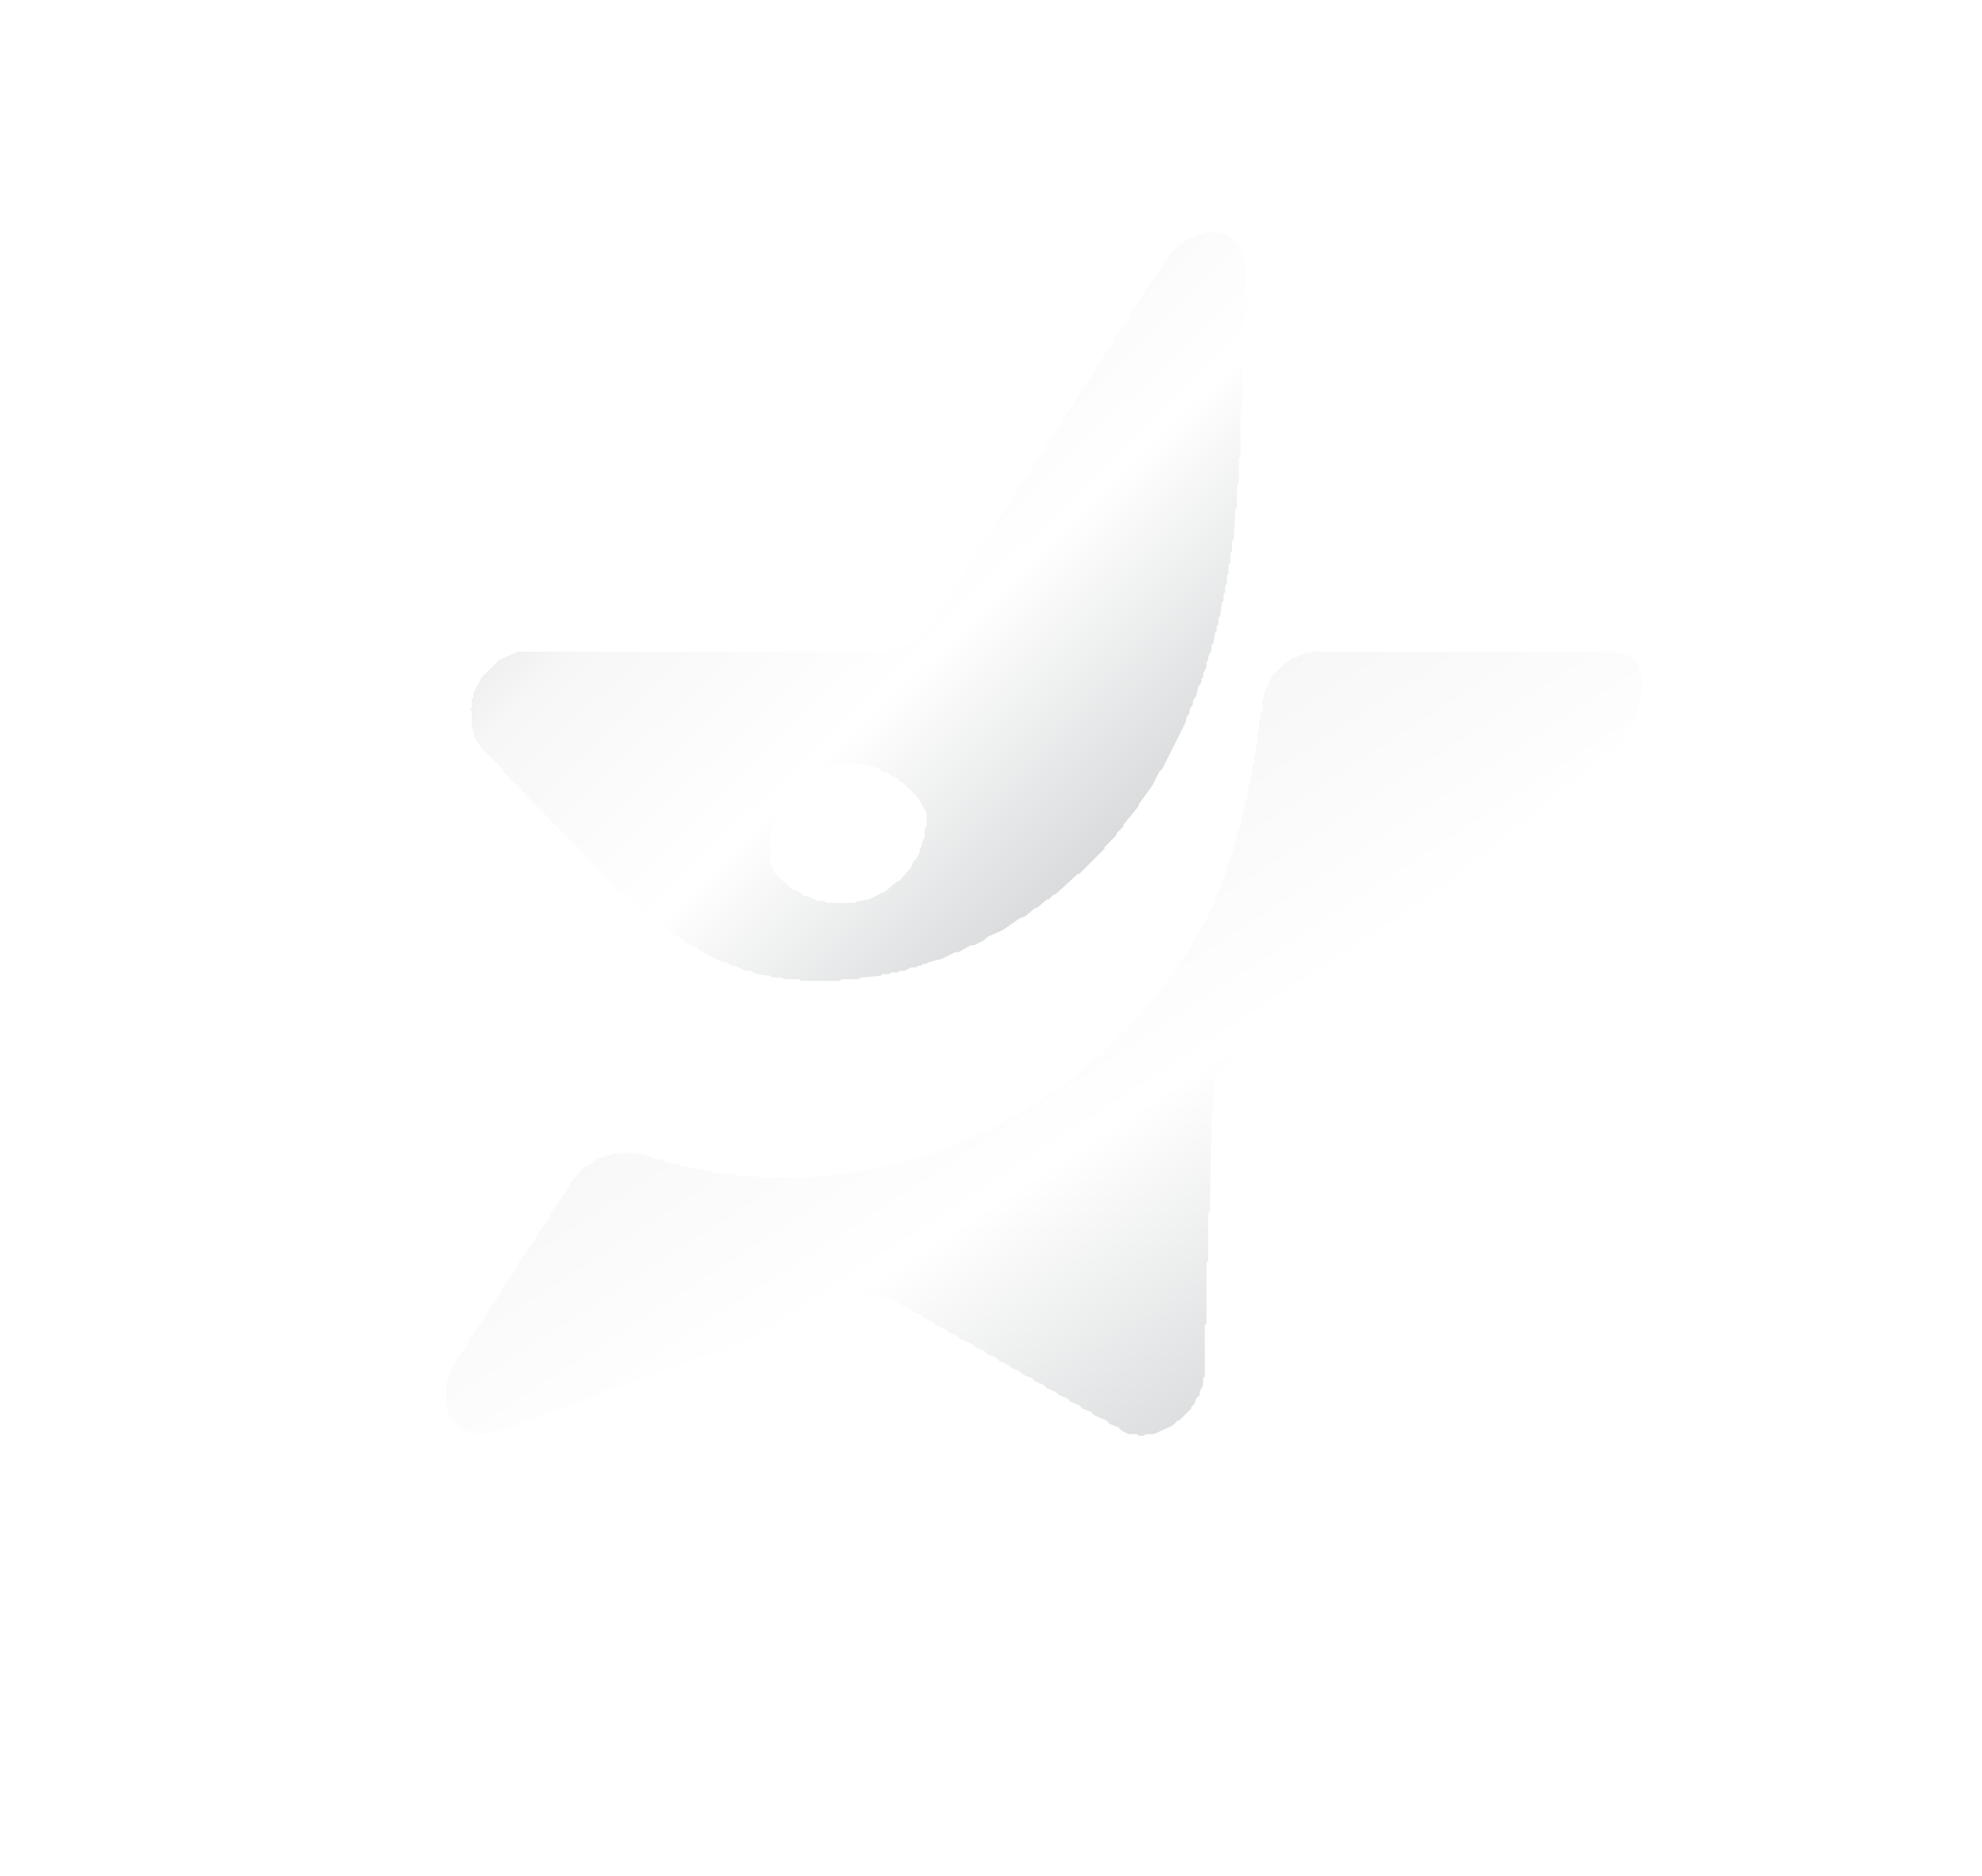
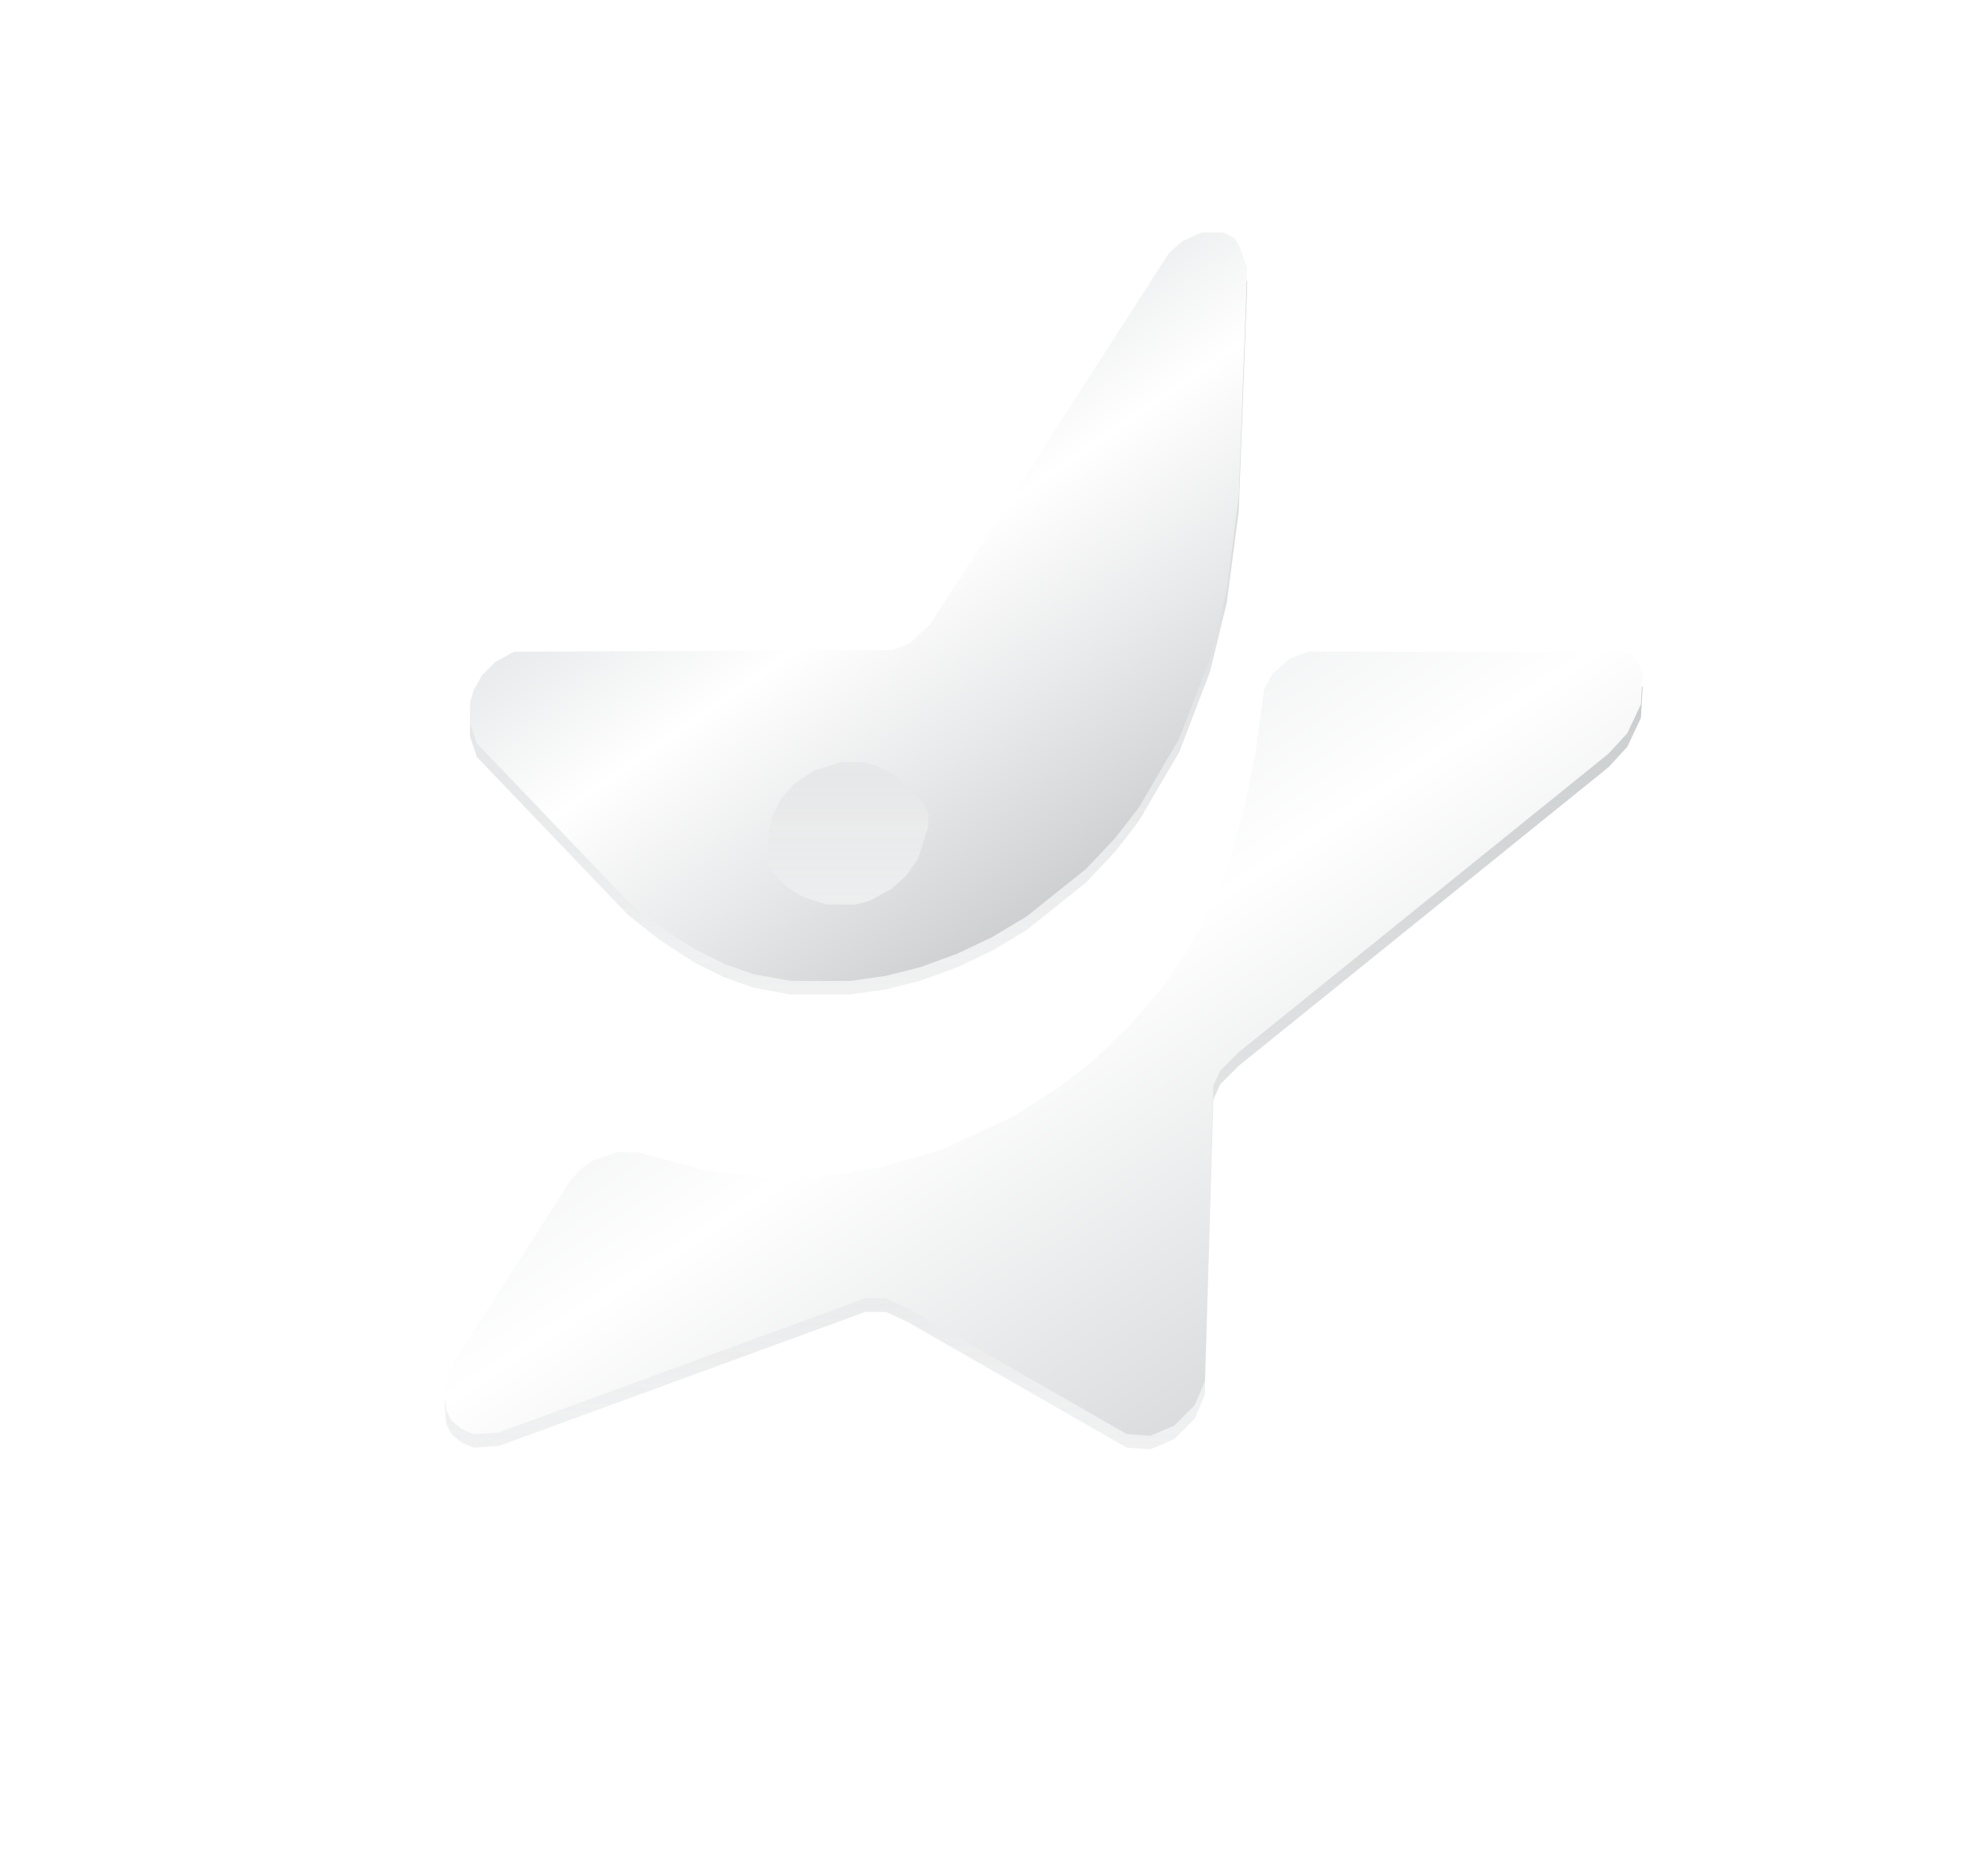
<svg xmlns="http://www.w3.org/2000/svg" viewBox="0 0 1168 1105" preserveAspectRatio="xMidYMid meet">
  <defs>
-     <linearGradient id="metal" x1="0" y1="0" x2="1" y2="1">
-       <stop offset="0" stop-color="#bfc2c4" />
-       <stop offset="0.35" stop-color="#f7f7f7" />
-       <stop offset="0.58" stop-color="#ffffff" />
-       <stop offset="0.82" stop-color="#d9dbdc" />
-       <stop offset="1" stop-color="#b8bbbd" />
+     <linearGradient id="metal" x1=".18" y1=".05" x2=".82" y2=".95">
+       <stop offset="0" stop-color="#b9bdc0" />
+       <stop offset=".28" stop-color="#e6e8e9" />
+       <stop offset=".5" stop-color="#fff" />
+       <stop offset=".7" stop-color="#e9eaeb" />
+       <stop offset="1" stop-color="#c3c6c8" />
    </linearGradient>
-     <linearGradient id="shade" x1="0" y1="0" x2="0" y2="1">
-       <stop offset="0" stop-color="#aeb2b4" stop-opacity=".72" />
-       <stop offset="1" stop-color="#c9ccce" stop-opacity=".35" />
+     <linearGradient id="wing" x1="0" y1="0" x2="1" y2="1">
+       <stop offset="0" stop-color="#d7dadd" />
+       <stop offset=".48" stop-color="#fff" />
+       <stop offset="1" stop-color="#c3c6c8" />
+     </linearGradient>
+     <linearGradient id="shadow" x1="0" y1="0" x2="0" y2="1">
+       <stop offset="0" stop-color="#aeb2b4" stop-opacity=".75" />
+       <stop offset="1" stop-color="#c7cacc" stop-opacity=".28" />
    </linearGradient>
  </defs>
-   <g fill="url(#metal)" fill-rule="evenodd">
-     <path d="M 965,391 L 960,386 L 954,385 L 953,384 L 773,384 L 772,385 L 769,385 L 768,386 L 766,386 L 765,387 L 761,388 L 759,390 L 758,390 L 750,398 L 745,408 L 745,411 L 744,412 L 744,419 L 743,420 L 743,423 L 742,424 L 742,430 L 741,431 L 741,438 L 740,439 L 740,444 L 739,445 L 739,450 L 738,451 L 738,456 L 737,457 L 737,461 L 736,462 L 735,471 L 734,472 L 734,475 L 733,476 L 733,479 L 732,480 L 731,487 L 729,491 L 729,494 L 727,498 L 727,501 L 726,502 L 726,504 L 725,505 L 725,507 L 724,508 L 722,516 L 720,519 L 719,524 L 716,529 L 716,531 L 707,549 L 705,551 L 700,561 L 698,563 L 698,564 L 696,566 L 692,573 L 683,584 L 683,585 L 673,596 L 673,597 L 646,624 L 645,624 L 640,629 L 639,629 L 630,637 L 629,637 L 626,640 L 619,644 L 616,647 L 613,648 L 611,650 L 610,650 L 605,654 L 600,656 L 598,658 L 591,661 L 589,663 L 581,667 L 579,667 L 570,672 L 568,672 L 560,676 L 555,677 L 552,679 L 550,679 L 546,681 L 543,681 L 542,682 L 540,682 L 536,684 L 533,684 L 529,686 L 517,688 L 516,689 L 506,690 L 505,691 L 499,691 L 498,692 L 491,692 L 490,693 L 480,693 L 479,694 L 447,694 L 446,693 L 435,693 L 434,692 L 420,691 L 419,690 L 415,690 L 414,689 L 405,688 L 404,687 L 401,687 L 400,686 L 393,685 L 389,683 L 386,683 L 382,681 L 379,681 L 378,680 L 373,680 L 372,679 L 360,680 L 359,681 L 357,681 L 356,682 L 354,682 L 350,684 L 348,686 L 344,688 L 336,697 L 335,700 L 325,714 L 324,717 L 316,728 L 315,731 L 305,745 L 304,748 L 296,759 L 295,762 L 293,764 L 293,765 L 287,773 L 286,776 L 276,790 L 275,793 L 269,801 L 265,809 L 265,811 L 263,815 L 263,829 L 264,830 L 264,832 L 266,836 L 270,840 L 277,844 L 280,844 L 281,845 L 287,845 L 288,844 L 292,844 L 293,843 L 295,843 L 296,842 L 304,840 L 307,838 L 312,837 L 315,835 L 323,833 L 326,831 L 334,829 L 337,827 L 345,825 L 348,823 L 356,821 L 359,819 L 367,817 L 370,815 L 375,814 L 378,812 L 386,810 L 389,808 L 397,806 L 400,804 L 408,802 L 411,800 L 419,798 L 422,796 L 427,795 L 430,793 L 438,791 L 441,789 L 449,787 L 452,785 L 460,783 L 463,781 L 471,779 L 474,777 L 476,777 L 482,774 L 490,772 L 493,770 L 495,770 L 496,769 L 498,769 L 499,768 L 501,768 L 502,767 L 504,767 L 508,765 L 511,765 L 512,764 L 520,764 L 521,765 L 524,765 L 525,766 L 529,767 L 531,769 L 536,771 L 538,773 L 543,775 L 545,777 L 550,779 L 552,781 L 557,783 L 559,785 L 564,787 L 566,789 L 573,792 L 575,794 L 580,796 L 582,798 L 587,800 L 589,802 L 594,804 L 596,806 L 601,808 L 603,810 L 608,812 L 610,814 L 615,816 L 617,818 L 622,820 L 624,822 L 629,824 L 631,826 L 636,828 L 638,830 L 643,832 L 645,834 L 652,837 L 654,839 L 659,841 L 661,843 L 665,845 L 670,845 L 671,846 L 674,846 L 675,845 L 680,845 L 691,840 L 694,837 L 695,837 L 702,830 L 702,829 L 704,827 L 705,824 L 707,822 L 707,820 L 709,816 L 709,812 L 710,811 L 710,781 L 711,780 L 711,744 L 712,743 L 712,715 L 713,714 L 714,655 L 715,654 L 715,638 L 716,637 L 716,635 L 718,633 L 720,629 L 729,620 L 730,620 L 737,614 L 738,614 L 743,609 L 744,609 L 748,605 L 749,605 L 753,601 L 754,601 L 759,596 L 760,596 L 764,592 L 765,592 L 769,588 L 770,588 L 786,574 L 787,574 L 791,570 L 792,570 L 796,566 L 797,566 L 802,561 L 803,561 L 807,557 L 808,557 L 812,553 L 813,553 L 818,548 L 819,548 L 823,544 L 824,544 L 828,540 L 829,540 L 834,535 L 835,535 L 839,531 L 840,531 L 844,527 L 845,527 L 850,522 L 851,522 L 855,518 L 856,518 L 860,514 L 861,514 L 866,509 L 867,509 L 871,505 L 872,505 L 876,501 L 877,501 L 882,496 L 883,496 L 887,492 L 888,492 L 892,488 L 893,488 L 909,474 L 910,474 L 914,470 L 915,470 L 919,466 L 920,466 L 925,461 L 926,461 L 930,457 L 931,457 L 935,453 L 936,453 L 941,448 L 942,448 L 946,444 L 947,444 L 956,435 L 956,434 L 959,431 L 965,419 L 965,417 L 967,413 L 967,407 L 968,406 L 968,399 L 967,398 L 967,395 Z" />
-     <path d="M 730,145 L 726,140 L 722,138 L 720,138 L 719,137 L 710,137 L 709,138 L 706,138 L 698,142 L 689,150 L 689,151 L 686,154 L 685,157 L 675,171 L 674,174 L 666,185 L 665,188 L 657,199 L 656,202 L 646,216 L 645,219 L 637,230 L 636,233 L 626,247 L 625,250 L 617,261 L 616,264 L 608,275 L 607,278 L 597,292 L 596,295 L 588,306 L 587,309 L 585,311 L 585,312 L 577,323 L 576,326 L 568,337 L 567,340 L 559,351 L 558,354 L 556,356 L 556,357 L 554,359 L 554,360 L 552,362 L 548,369 L 537,379 L 531,382 L 525,383 L 524,384 L 305,384 L 294,389 L 284,399 L 279,408 L 279,411 L 278,412 L 278,417 L 277,418 L 278,419 L 278,429 L 279,430 L 279,433 L 281,437 L 283,439 L 283,440 L 297,454 L 297,455 L 359,519 L 359,520 L 360,520 L 372,532 L 373,532 L 378,537 L 379,537 L 387,544 L 388,544 L 390,546 L 394,548 L 397,551 L 400,552 L 405,556 L 410,558 L 412,560 L 426,567 L 428,567 L 431,569 L 433,569 L 439,572 L 442,572 L 446,574 L 454,575 L 455,576 L 461,576 L 462,577 L 471,577 L 472,578 L 495,578 L 496,577 L 506,577 L 507,576 L 519,575 L 520,574 L 524,574 L 525,573 L 529,573 L 530,572 L 533,572 L 537,570 L 540,570 L 541,569 L 543,569 L 544,568 L 546,568 L 547,567 L 555,565 L 563,561 L 565,561 L 572,557 L 574,557 L 580,554 L 582,552 L 591,548 L 601,541 L 604,540 L 610,535 L 611,535 L 617,530 L 618,530 L 621,527 L 622,527 L 635,515 L 636,515 L 651,500 L 651,499 L 658,492 L 658,491 L 662,487 L 662,486 L 671,475 L 671,474 L 679,463 L 683,455 L 685,453 L 699,425 L 699,423 L 701,420 L 701,418 L 703,415 L 703,413 L 705,410 L 706,405 L 708,402 L 708,400 L 709,399 L 709,397 L 711,393 L 711,390 L 712,389 L 712,387 L 714,383 L 714,380 L 715,379 L 716,373 L 717,372 L 717,369 L 718,368 L 718,364 L 719,363 L 720,355 L 721,354 L 721,350 L 722,349 L 722,345 L 723,344 L 723,339 L 724,338 L 724,333 L 725,332 L 725,326 L 726,325 L 726,319 L 727,318 L 728,300 L 729,299 L 729,286 L 730,285 L 730,270 L 731,269 L 731,242 L 732,241 L 732,214 L 733,213 L 733,186 L 734,185 L 734,155 L 733,154 L 733,152 L 732,151 L 732,149 Z M 516,452 513,452 512,451 509,451 508,450 496,450 495,451 491,451 490,452 485,453 473,459 469,463 468,463 461,471 456,481 456,484 455,485 455,488 454,489 454,509 457,515 467,524 470,525 474,528 476,528 482,531 486,531 487,532 504,532 505,531 512,530 522,525 529,519 530,519 537,511 538,508 540,506 542,502 542,500 543,499 543,497 545,493 545,488 546,487 546,479 541,470 532,461 531,461 528,458 525,457 523,455 521,455 Z" />
+   <g transform="translate(0 8)" fill="url(#shadow)" opacity=".9">
+     <path d="M 965,390 961,386 956,384 771,384 760,388 750,397 745,406 740,443 734,473 725,506 714,534 698,563 684,583 665,605 644,625 625,640 597,658 556,677 518,688 485,693 458,694 417,690 376,679 363,679 349,684 342,689 336,696 269,800 264,810 262,819 263,831 266,837 272,842 279,845 294,844 510,765 522,765 535,771 664,845 678,846 692,840 704,828 710,814 715,640 719,631 730,620 948,444 959,432 967,415 968,397 Z" />
+     <path d="M 730,144 727,140 721,137 708,137 697,142 689,149 548,368 536,379 526,383 303,384 292,390 284,398 279,407 277,414 277,426 281,438 370,531 389,546 409,559 427,568 444,574 466,578 501,578 522,575 542,570 564,562 585,552 605,540 640,512 657,494 671,476 695,435 713,388 723,347 730,293 735,158 Z" />
  </g>
+   <path d="M 965,390 961,386 956,384 771,384 760,388 750,397 745,406 740,443 734,473 725,506 714,534 698,563 684,583 665,605 644,625 625,640 597,658 556,677 518,688 485,693 458,694 417,690 376,679 363,679 349,684 342,689 336,696 269,800 264,810 262,819 263,831 266,837 272,842 279,845 294,844 510,765 522,765 535,771 664,845 678,846 692,840 704,828 710,814 715,640 719,631 730,620 948,444 959,432 967,415 968,397 Z" fill="url(#wing)" />
+   <path d="M 730,144 727,140 721,137 708,137 697,142 689,149 548,368 536,379 526,383 303,384 292,390 284,398 279,407 277,414 277,426 281,438 370,531 389,546 409,559 427,568 444,574 466,578 501,578 522,575 542,570 564,562 585,552 605,540 640,512 657,494 671,476 695,435 713,388 723,347 730,293 735,158 Z M 496,449 508,449 516,451 528,457 544,473 547,479 547,487 541,506 534,516 525,524 512,531 504,533 487,533 472,528 463,522 456,515 453,509 453,489 455,481 460,471 468,462 480,454 Z" fill="url(#metal)" fill-rule="evenodd" clip-rule="evenodd" />
</svg>
